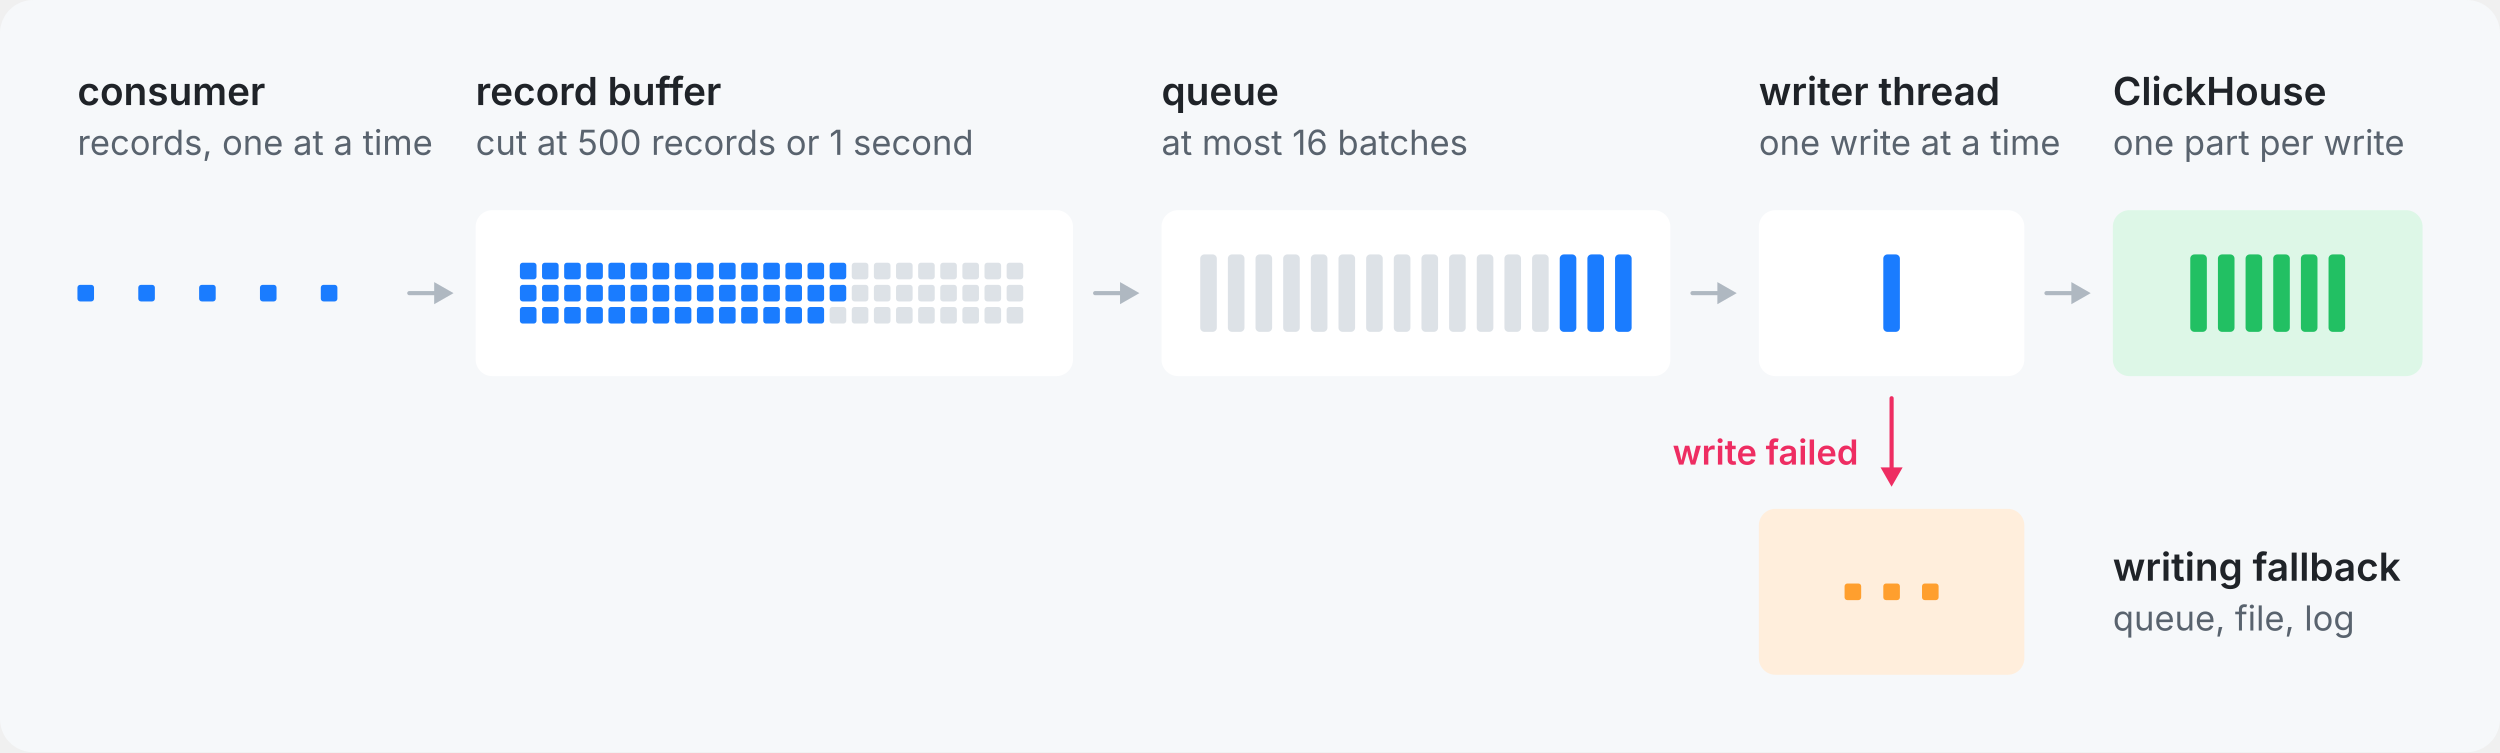
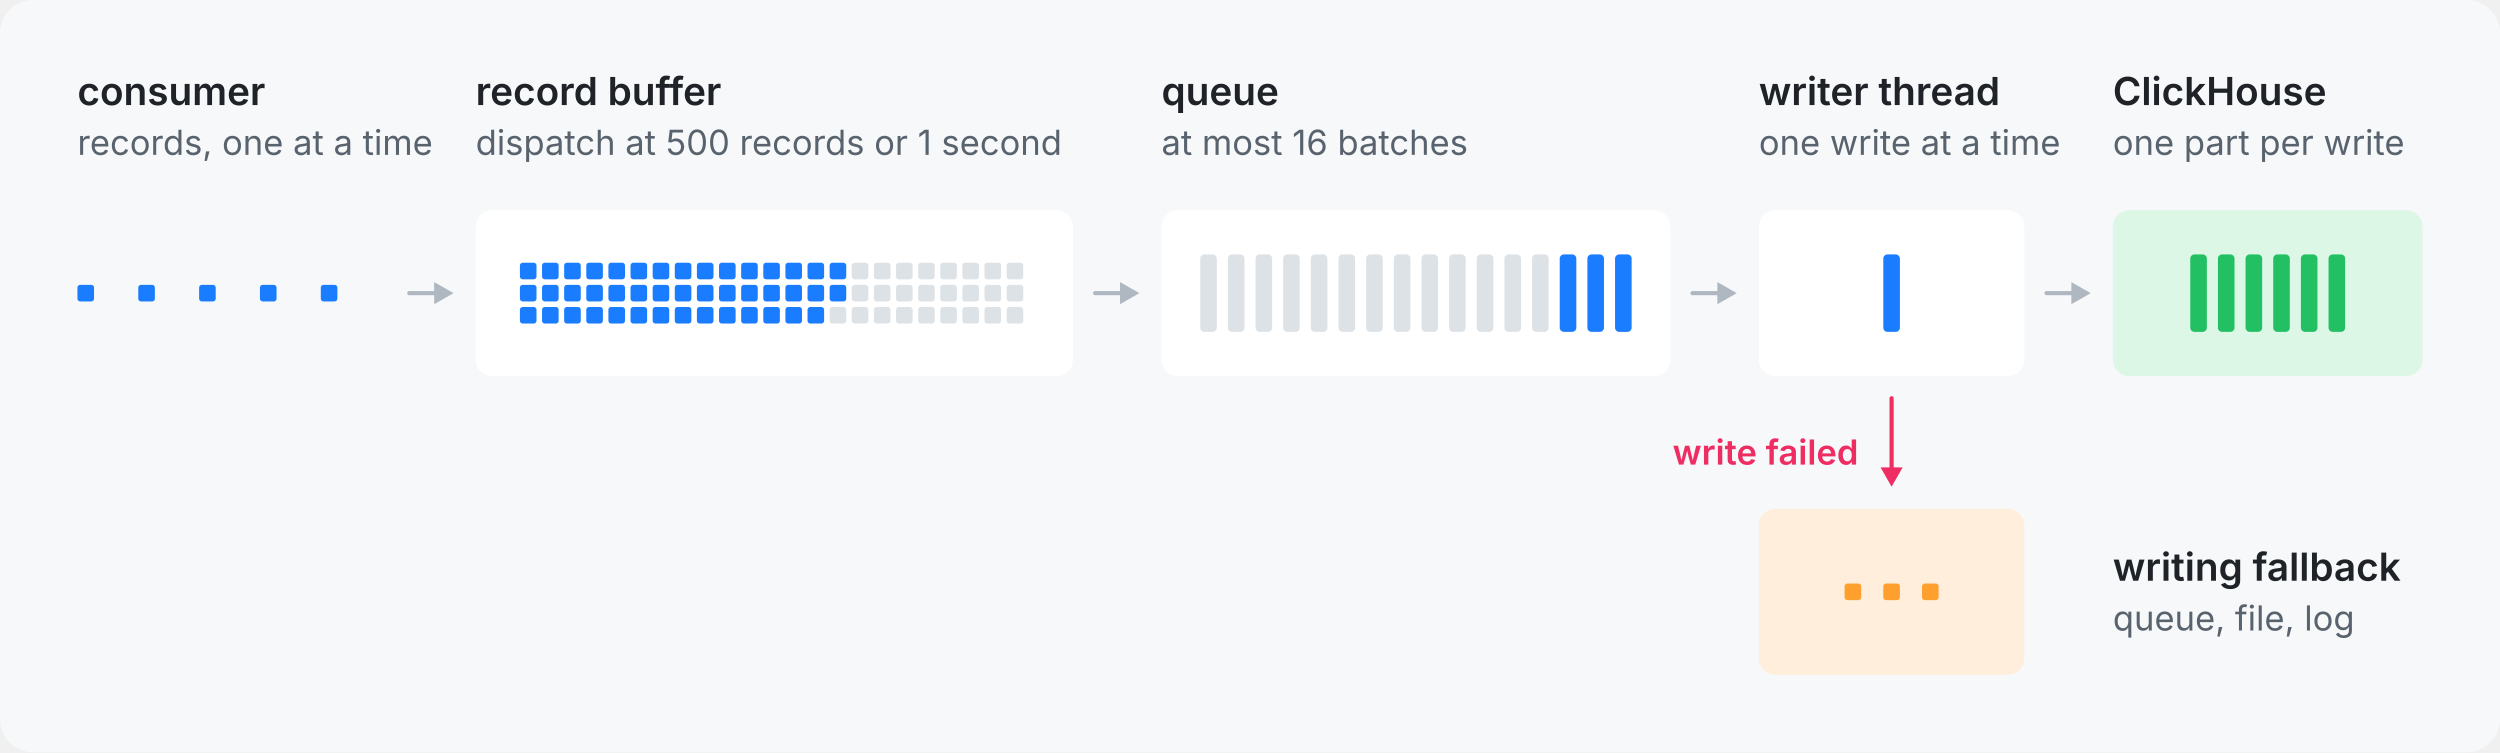
<svg xmlns="http://www.w3.org/2000/svg" viewBox="0 0 904 272" width="904" height="272" role="img">
  <rect width="904" height="272" rx="12" fill="#F6F8FA" />
  <g transform="translate(12,12)">
    <text x="16.0" y="26.0" font-family="-apple-system, BlinkMacSystemFont, 'Segoe UI', Inter, Helvetica, Arial, sans-serif" font-size="14" font-weight="600" fill="#1F2328" text-anchor="start">consumer</text>
    <text x="16.0" y="44.0" font-family="-apple-system, BlinkMacSystemFont, 'Segoe UI', Inter, Helvetica, Arial, sans-serif" font-size="12.5" font-weight="400" fill="#59636E" text-anchor="start">records, one at a time</text>
    <text x="160.0" y="26.0" font-family="-apple-system, BlinkMacSystemFont, 'Segoe UI', Inter, Helvetica, Arial, sans-serif" font-size="14" font-weight="600" fill="#1F2328" text-anchor="start">record buffer</text>
-     <text x="160.0" y="44.0" font-family="-apple-system, BlinkMacSystemFont, 'Segoe UI', Inter, Helvetica, Arial, sans-serif" font-size="12.5" font-weight="400" fill="#59636E" text-anchor="start">cut at 500 records or 1 second</text>
+     <text x="160.0" y="44.0" font-family="-apple-system, BlinkMacSystemFont, 'Segoe UI', Inter, Helvetica, Arial, sans-serif" font-size="12.5" font-weight="400" fill="#59636E" text-anchor="start">dispatch at 500 records or 1 second</text>
    <text x="408.0" y="26.0" font-family="-apple-system, BlinkMacSystemFont, 'Segoe UI', Inter, Helvetica, Arial, sans-serif" font-size="14" font-weight="600" fill="#1F2328" text-anchor="start">queue</text>
    <text x="408.0" y="44.0" font-family="-apple-system, BlinkMacSystemFont, 'Segoe UI', Inter, Helvetica, Arial, sans-serif" font-size="12.5" font-weight="400" fill="#59636E" text-anchor="start">at most 16 batches</text>
    <text x="624.0" y="26.0" font-family="-apple-system, BlinkMacSystemFont, 'Segoe UI', Inter, Helvetica, Arial, sans-serif" font-size="14" font-weight="600" fill="#1F2328" text-anchor="start">writer thread</text>
    <text x="624.0" y="44.0" font-family="-apple-system, BlinkMacSystemFont, 'Segoe UI', Inter, Helvetica, Arial, sans-serif" font-size="12.5" font-weight="400" fill="#59636E" text-anchor="start">one write at a time</text>
    <text x="752.0" y="26.0" font-family="-apple-system, BlinkMacSystemFont, 'Segoe UI', Inter, Helvetica, Arial, sans-serif" font-size="14" font-weight="600" fill="#1F2328" text-anchor="start">ClickHouse</text>
    <text x="752.0" y="44.0" font-family="-apple-system, BlinkMacSystemFont, 'Segoe UI', Inter, Helvetica, Arial, sans-serif" font-size="12.5" font-weight="400" fill="#59636E" text-anchor="start">one part per write</text>
    <path d="M136,94.0 L146,94.0" stroke="#AFB8C1" stroke-width="1.5" fill="none" stroke-linecap="round" stroke-linejoin="round" />
    <path d="M145,90.0 L152,94.0 L145,98.0 Z" fill="#AFB8C1" />
    <path d="M384,94.0 L394,94.0" stroke="#AFB8C1" stroke-width="1.5" fill="none" stroke-linecap="round" stroke-linejoin="round" />
    <path d="M393,90.0 L400,94.0 L393,98.0 Z" fill="#AFB8C1" />
    <path d="M600,94.0 L610,94.0" stroke="#AFB8C1" stroke-width="1.5" fill="none" stroke-linecap="round" stroke-linejoin="round" />
    <path d="M609,90.0 L616,94.0 L609,98.0 Z" fill="#AFB8C1" />
    <path d="M728,94.0 L738,94.0" stroke="#AFB8C1" stroke-width="1.5" fill="none" stroke-linecap="round" stroke-linejoin="round" />
    <path d="M737,90.0 L744,94.0 L737,98.0 Z" fill="#AFB8C1" />
    <rect x="16.0" y="91.0" width="6.0" height="6.0" rx="1" fill="#1A7CFF" />
    <rect x="38.0" y="91.0" width="6.0" height="6.0" rx="1" fill="#1A7CFF" />
    <rect x="60.0" y="91.0" width="6.0" height="6.0" rx="1" fill="#1A7CFF" />
    <rect x="82.0" y="91.0" width="6.0" height="6.0" rx="1" fill="#1A7CFF" />
    <rect x="104.0" y="91.0" width="6.0" height="6.0" rx="1" fill="#1A7CFF" />
    <rect x="160.0" y="64.0" width="216.0" height="60.0" rx="6" fill="#FFFFFF" />
    <rect x="176.0" y="83.0" width="6.0" height="6.0" rx="1" fill="#1A7CFF" />
    <rect x="176.0" y="91.0" width="6.0" height="6.0" rx="1" fill="#1A7CFF" />
    <rect x="176.0" y="99.0" width="6.0" height="6.0" rx="1" fill="#1A7CFF" />
    <rect x="184.0" y="83.0" width="6.0" height="6.0" rx="1" fill="#1A7CFF" />
    <rect x="184.0" y="91.0" width="6.0" height="6.0" rx="1" fill="#1A7CFF" />
    <rect x="184.0" y="99.0" width="6.0" height="6.0" rx="1" fill="#1A7CFF" />
    <rect x="192.0" y="83.0" width="6.0" height="6.0" rx="1" fill="#1A7CFF" />
    <rect x="192.0" y="91.0" width="6.0" height="6.0" rx="1" fill="#1A7CFF" />
    <rect x="192.0" y="99.0" width="6.0" height="6.0" rx="1" fill="#1A7CFF" />
    <rect x="200.0" y="83.0" width="6.0" height="6.0" rx="1" fill="#1A7CFF" />
    <rect x="200.0" y="91.0" width="6.0" height="6.0" rx="1" fill="#1A7CFF" />
    <rect x="200.0" y="99.0" width="6.0" height="6.0" rx="1" fill="#1A7CFF" />
    <rect x="208.0" y="83.0" width="6.0" height="6.0" rx="1" fill="#1A7CFF" />
    <rect x="208.0" y="91.0" width="6.0" height="6.0" rx="1" fill="#1A7CFF" />
    <rect x="208.0" y="99.0" width="6.0" height="6.0" rx="1" fill="#1A7CFF" />
    <rect x="216.0" y="83.0" width="6.0" height="6.0" rx="1" fill="#1A7CFF" />
    <rect x="216.0" y="91.0" width="6.0" height="6.0" rx="1" fill="#1A7CFF" />
    <rect x="216.0" y="99.0" width="6.0" height="6.0" rx="1" fill="#1A7CFF" />
    <rect x="224.0" y="83.0" width="6.0" height="6.0" rx="1" fill="#1A7CFF" />
    <rect x="224.0" y="91.0" width="6.0" height="6.0" rx="1" fill="#1A7CFF" />
    <rect x="224.0" y="99.0" width="6.0" height="6.0" rx="1" fill="#1A7CFF" />
    <rect x="232.0" y="83.0" width="6.0" height="6.0" rx="1" fill="#1A7CFF" />
    <rect x="232.0" y="91.0" width="6.0" height="6.0" rx="1" fill="#1A7CFF" />
    <rect x="232.0" y="99.0" width="6.0" height="6.0" rx="1" fill="#1A7CFF" />
    <rect x="240.0" y="83.0" width="6.0" height="6.0" rx="1" fill="#1A7CFF" />
    <rect x="240.0" y="91.0" width="6.0" height="6.0" rx="1" fill="#1A7CFF" />
    <rect x="240.0" y="99.0" width="6.0" height="6.0" rx="1" fill="#1A7CFF" />
    <rect x="248.0" y="83.0" width="6.0" height="6.0" rx="1" fill="#1A7CFF" />
    <rect x="248.0" y="91.0" width="6.0" height="6.0" rx="1" fill="#1A7CFF" />
    <rect x="248.0" y="99.0" width="6.0" height="6.0" rx="1" fill="#1A7CFF" />
    <rect x="256.0" y="83.0" width="6.0" height="6.0" rx="1" fill="#1A7CFF" />
    <rect x="256.0" y="91.0" width="6.0" height="6.0" rx="1" fill="#1A7CFF" />
    <rect x="256.0" y="99.0" width="6.0" height="6.0" rx="1" fill="#1A7CFF" />
    <rect x="264.0" y="83.0" width="6.0" height="6.0" rx="1" fill="#1A7CFF" />
    <rect x="264.0" y="91.0" width="6.0" height="6.0" rx="1" fill="#1A7CFF" />
    <rect x="264.0" y="99.0" width="6.0" height="6.0" rx="1" fill="#1A7CFF" />
    <rect x="272.0" y="83.0" width="6.0" height="6.0" rx="1" fill="#1A7CFF" />
    <rect x="272.0" y="91.0" width="6.0" height="6.0" rx="1" fill="#1A7CFF" />
    <rect x="272.0" y="99.0" width="6.0" height="6.0" rx="1" fill="#1A7CFF" />
    <rect x="280.0" y="83.0" width="6.0" height="6.0" rx="1" fill="#1A7CFF" />
    <rect x="280.0" y="91.0" width="6.0" height="6.0" rx="1" fill="#1A7CFF" />
    <rect x="280.0" y="99.0" width="6.0" height="6.0" rx="1" fill="#1A7CFF" />
    <rect x="288.0" y="83.0" width="6.0" height="6.0" rx="1" fill="#1A7CFF" />
    <rect x="288.0" y="91.0" width="6.0" height="6.0" rx="1" fill="#1A7CFF" />
    <rect x="288.0" y="99.0" width="6.0" height="6.0" rx="1" fill="#DDE2E7" />
    <rect x="296.0" y="83.0" width="6.0" height="6.0" rx="1" fill="#DDE2E7" />
    <rect x="296.0" y="91.0" width="6.0" height="6.0" rx="1" fill="#DDE2E7" />
    <rect x="296.0" y="99.0" width="6.0" height="6.0" rx="1" fill="#DDE2E7" />
    <rect x="304.0" y="83.0" width="6.0" height="6.0" rx="1" fill="#DDE2E7" />
    <rect x="304.0" y="91.0" width="6.0" height="6.0" rx="1" fill="#DDE2E7" />
    <rect x="304.0" y="99.0" width="6.0" height="6.0" rx="1" fill="#DDE2E7" />
    <rect x="312.0" y="83.0" width="6.0" height="6.0" rx="1" fill="#DDE2E7" />
    <rect x="312.0" y="91.0" width="6.0" height="6.0" rx="1" fill="#DDE2E7" />
    <rect x="312.0" y="99.0" width="6.0" height="6.0" rx="1" fill="#DDE2E7" />
    <rect x="320.0" y="83.0" width="6.0" height="6.0" rx="1" fill="#DDE2E7" />
    <rect x="320.0" y="91.0" width="6.0" height="6.0" rx="1" fill="#DDE2E7" />
    <rect x="320.0" y="99.0" width="6.0" height="6.0" rx="1" fill="#DDE2E7" />
    <rect x="328.0" y="83.0" width="6.0" height="6.0" rx="1" fill="#DDE2E7" />
    <rect x="328.0" y="91.0" width="6.0" height="6.0" rx="1" fill="#DDE2E7" />
    <rect x="328.0" y="99.0" width="6.0" height="6.0" rx="1" fill="#DDE2E7" />
    <rect x="336.0" y="83.0" width="6.0" height="6.0" rx="1" fill="#DDE2E7" />
    <rect x="336.0" y="91.0" width="6.0" height="6.0" rx="1" fill="#DDE2E7" />
    <rect x="336.0" y="99.0" width="6.0" height="6.0" rx="1" fill="#DDE2E7" />
    <rect x="344.0" y="83.0" width="6.0" height="6.0" rx="1" fill="#DDE2E7" />
    <rect x="344.0" y="91.0" width="6.0" height="6.0" rx="1" fill="#DDE2E7" />
    <rect x="344.0" y="99.0" width="6.0" height="6.0" rx="1" fill="#DDE2E7" />
    <rect x="352.0" y="83.0" width="6.0" height="6.0" rx="1" fill="#DDE2E7" />
    <rect x="352.0" y="91.0" width="6.0" height="6.0" rx="1" fill="#DDE2E7" />
    <rect x="352.0" y="99.0" width="6.0" height="6.0" rx="1" fill="#DDE2E7" />
    <rect x="408.0" y="64.0" width="184.0" height="60.0" rx="6" fill="#FFFFFF" />
    <rect x="422.0" y="80.0" width="6.0" height="28.0" rx="1.5" fill="#DDE2E7" />
    <rect x="432.0" y="80.0" width="6.0" height="28.0" rx="1.5" fill="#DDE2E7" />
    <rect x="442.0" y="80.0" width="6.0" height="28.0" rx="1.5" fill="#DDE2E7" />
    <rect x="452.0" y="80.0" width="6.0" height="28.0" rx="1.5" fill="#DDE2E7" />
    <rect x="462.0" y="80.0" width="6.0" height="28.0" rx="1.5" fill="#DDE2E7" />
    <rect x="472.0" y="80.0" width="6.0" height="28.0" rx="1.5" fill="#DDE2E7" />
    <rect x="482.0" y="80.0" width="6.0" height="28.0" rx="1.5" fill="#DDE2E7" />
    <rect x="492.0" y="80.0" width="6.0" height="28.0" rx="1.5" fill="#DDE2E7" />
    <rect x="502.0" y="80.0" width="6.0" height="28.0" rx="1.5" fill="#DDE2E7" />
    <rect x="512.0" y="80.0" width="6.0" height="28.0" rx="1.5" fill="#DDE2E7" />
    <rect x="522.0" y="80.0" width="6.0" height="28.0" rx="1.5" fill="#DDE2E7" />
    <rect x="532.0" y="80.0" width="6.0" height="28.0" rx="1.5" fill="#DDE2E7" />
    <rect x="542.0" y="80.0" width="6.0" height="28.0" rx="1.5" fill="#DDE2E7" />
    <rect x="552.0" y="80.0" width="6.0" height="28.0" rx="1.5" fill="#1A7CFF" />
    <rect x="562.0" y="80.0" width="6.0" height="28.0" rx="1.5" fill="#1A7CFF" />
    <rect x="572.0" y="80.0" width="6.0" height="28.0" rx="1.5" fill="#1A7CFF" />
    <rect x="624.0" y="64.0" width="96.0" height="60.0" rx="6" fill="#FFFFFF" />
    <rect x="669.0" y="80.0" width="6.0" height="28.0" rx="1.5" fill="#1A7CFF" />
    <rect x="752.0" y="64.0" width="112.0" height="60.0" rx="6" fill="#DDF7E7" />
    <rect x="780.0" y="80.0" width="6.0" height="28.0" rx="1.5" fill="#22C063" />
    <rect x="790.0" y="80.0" width="6.0" height="28.0" rx="1.5" fill="#22C063" />
    <rect x="800.0" y="80.0" width="6.0" height="28.0" rx="1.5" fill="#22C063" />
    <rect x="810.0" y="80.0" width="6.0" height="28.0" rx="1.5" fill="#22C063" />
    <rect x="820.0" y="80.0" width="6.0" height="28.0" rx="1.5" fill="#22C063" />
    <rect x="830.0" y="80.0" width="6.0" height="28.0" rx="1.5" fill="#22C063" />
    <rect x="624.0" y="172.0" width="96.0" height="60.0" rx="6" fill="#FFEEDC" />
    <rect x="655.0" y="199.0" width="6.0" height="6.0" rx="1" fill="#FF9F2E" />
    <rect x="669.0" y="199.0" width="6.0" height="6.0" rx="1" fill="#FF9F2E" />
    <rect x="683.0" y="199.0" width="6.0" height="6.0" rx="1" fill="#FF9F2E" />
    <path d="M672.0,132 L672.0,158" stroke="#EE2D62" stroke-width="1.5" fill="none" stroke-linecap="round" stroke-linejoin="round" />
    <path d="M668.0,157 L672.0,164 L676.0,157 Z" fill="#EE2D62" />
    <text x="660.0" y="156.0" font-family="-apple-system, BlinkMacSystemFont, 'Segoe UI', Inter, Helvetica, Arial, sans-serif" font-size="12.5" font-weight="600" fill="#EE2D62" text-anchor="end">write failed</text>
    <text x="752.0" y="198.0" font-family="-apple-system, BlinkMacSystemFont, 'Segoe UI', Inter, Helvetica, Arial, sans-serif" font-size="14" font-weight="600" fill="#1F2328" text-anchor="start">writing fallback</text>
    <text x="752.0" y="216.0" font-family="-apple-system, BlinkMacSystemFont, 'Segoe UI', Inter, Helvetica, Arial, sans-serif" font-size="12.5" font-weight="400" fill="#59636E" text-anchor="start">queue, file, log</text>
  </g>
</svg>
